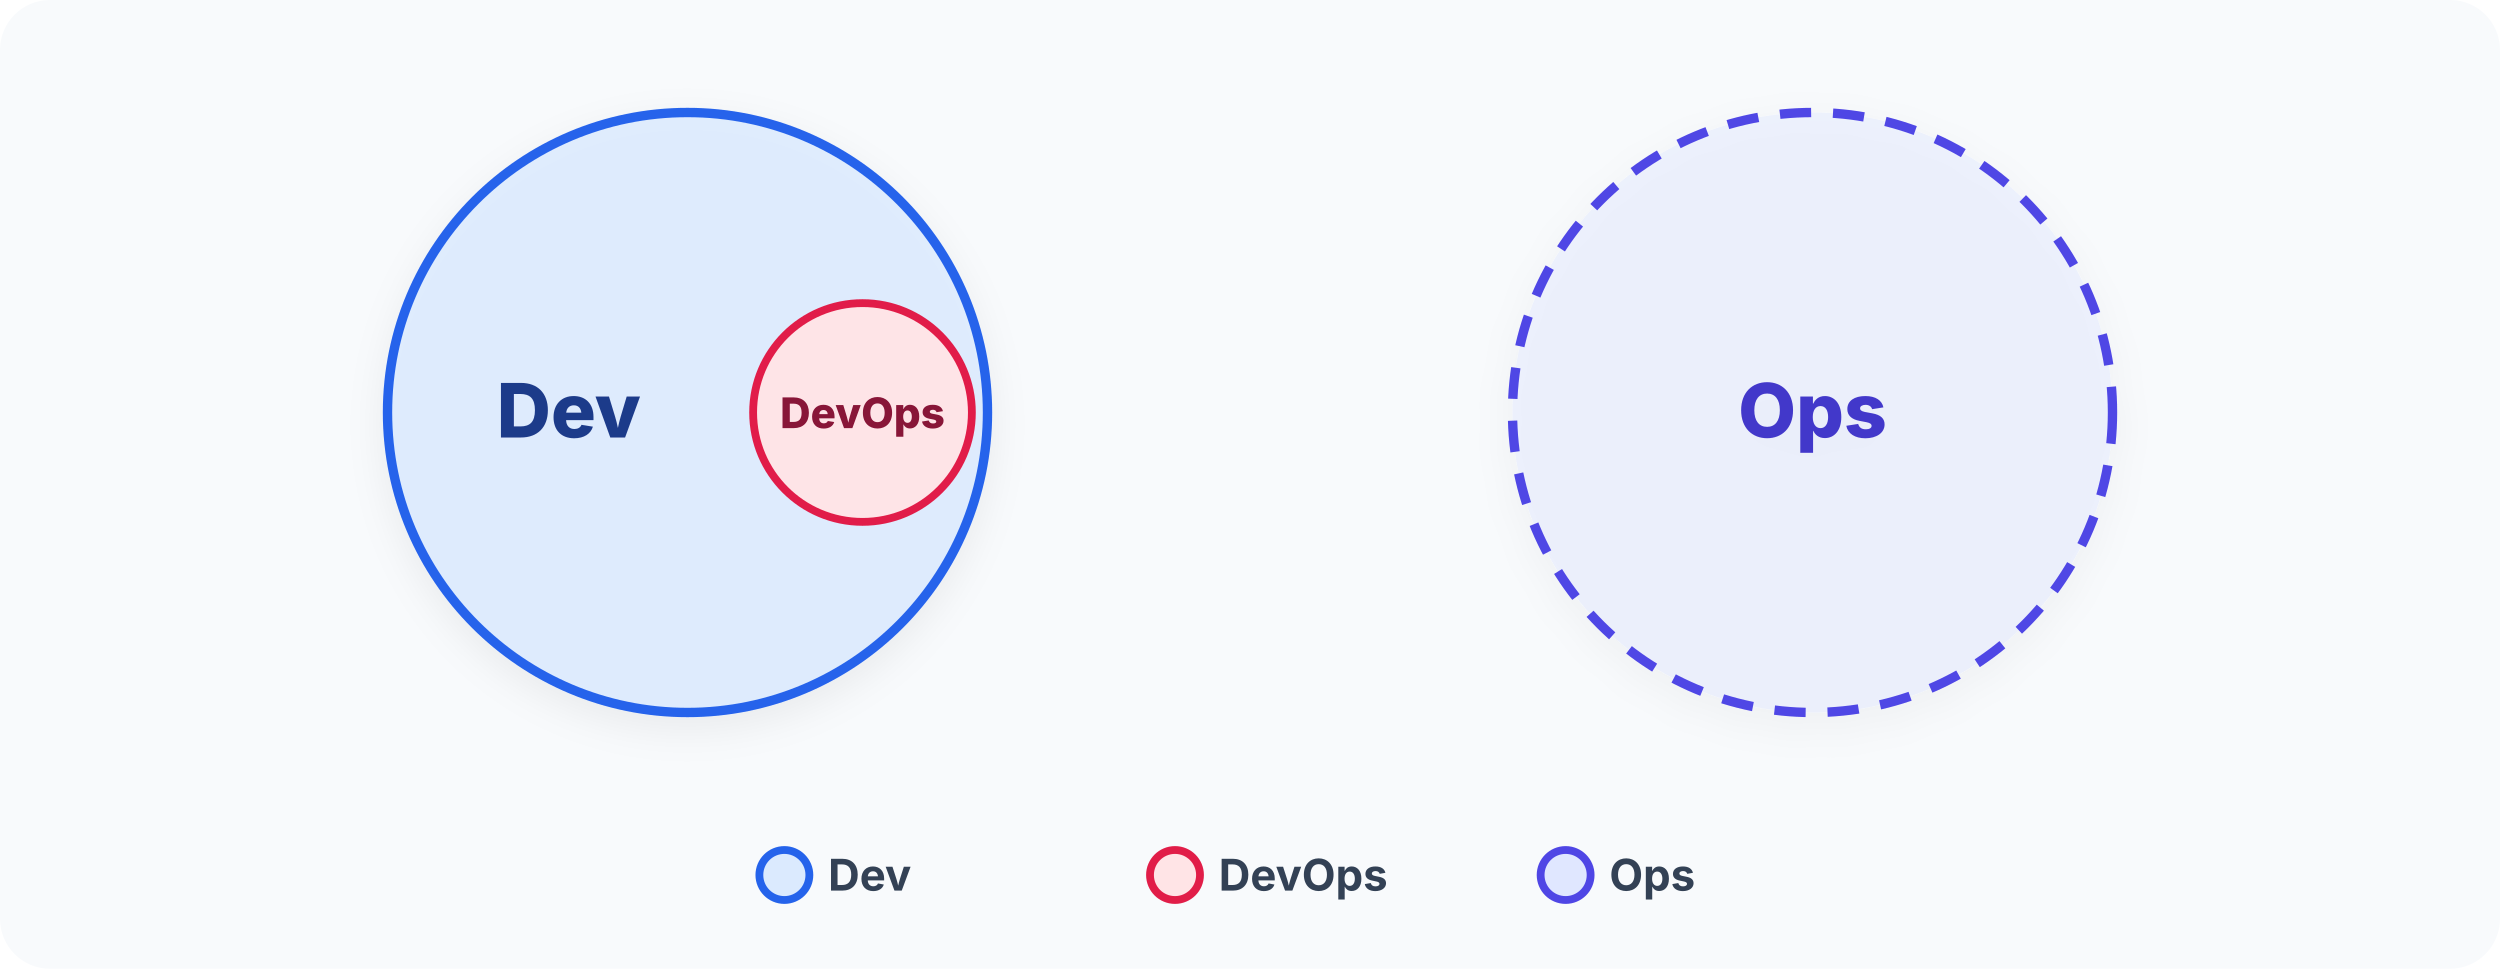
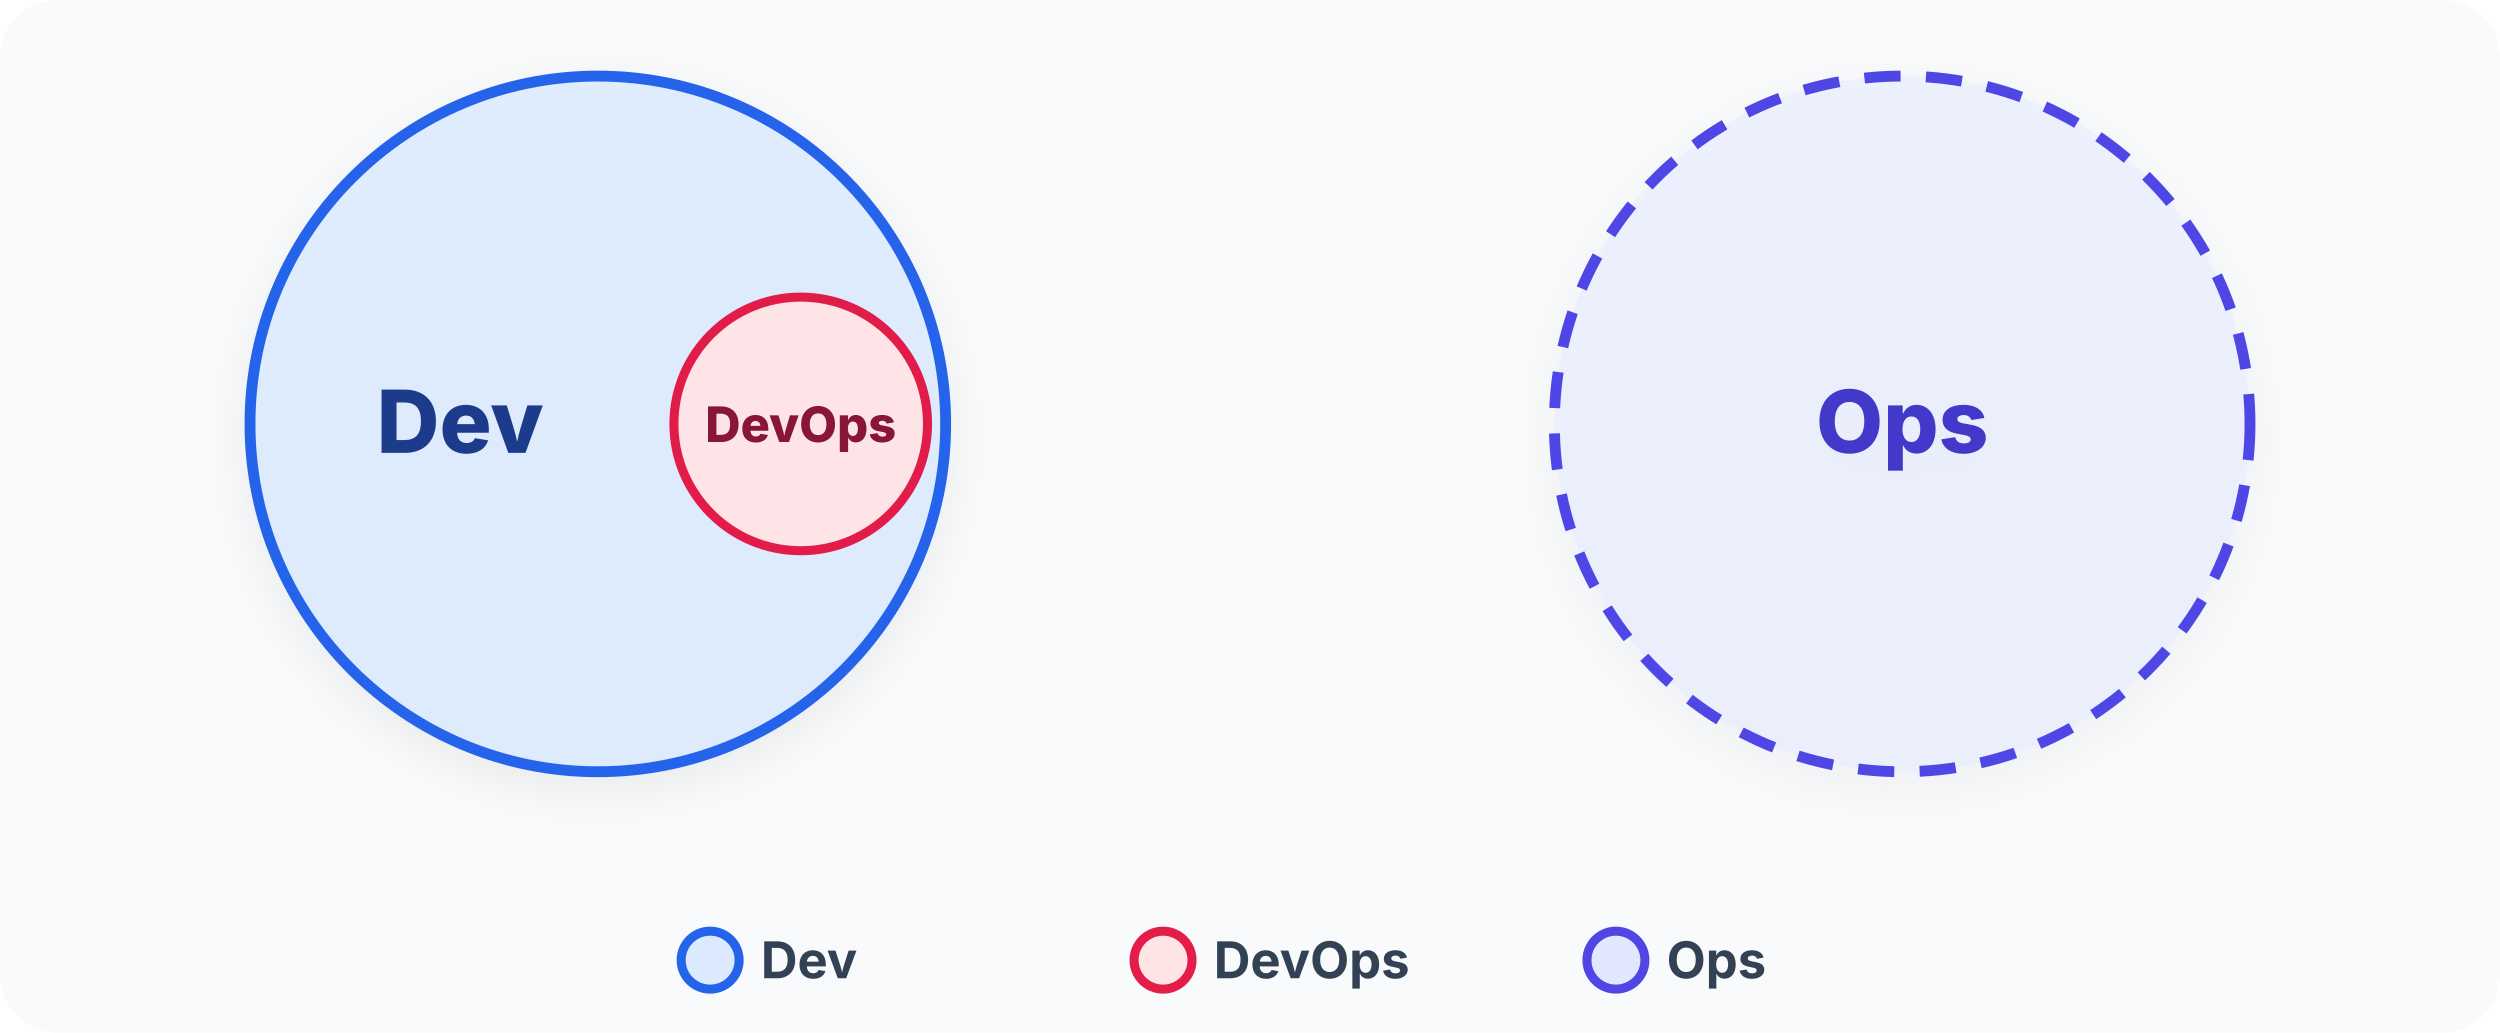
- <svg xmlns="http://www.w3.org/2000/svg" viewBox="0 0 800 310" width="800" height="310" font-family="'Inter', -apple-system, BlinkMacSystemFont, 'Segoe UI', sans-serif">
+ <svg xmlns="http://www.w3.org/2000/svg" viewBox="55 15 690 285" width="690" height="285" font-family="'Inter', -apple-system, BlinkMacSystemFont, 'Segoe UI', sans-serif">
  <defs>
    <filter id="tpShadow" x="-10%" y="-10%" width="120%" height="125%">
      <feDropShadow dx="0" dy="4" stdDeviation="6" flood-color="#0f172a" flood-opacity="0.07" />
    </filter>
  </defs>
-   <rect width="800" height="310" rx="16" fill="#f8fafc" />
+   <rect x="55" y="15" width="690" height="285" rx="16" fill="#f8fafc" />
  <g filter="url(#tpShadow)">
    <circle cx="220" cy="132" r="96" fill="#dbeafe" fill-opacity="0.85" stroke="#2563eb" stroke-width="3" />
    <text x="182" y="140" font-size="24" font-weight="800" fill="#1e3a8a" text-anchor="middle">Dev</text>
    <circle cx="276" cy="132" r="35" fill="#ffe4e6" fill-opacity="0.95" stroke="#e11d48" stroke-width="2.5" />
    <text x="276" y="137" font-size="13.5" font-weight="800" fill="#881337" text-anchor="middle">DevOps</text>
    <circle cx="580" cy="132" r="96" fill="#e0e7ff" fill-opacity="0.45" stroke="#4f46e5" stroke-width="3" stroke-dasharray="10 7" />
    <text x="580" y="140" font-size="24" font-weight="800" fill="#4338ca" text-anchor="middle">Ops</text>
  </g>
  <g>
    <circle cx="251.0" cy="280" r="8" fill="#dbeafe" stroke="#2563eb" stroke-width="2.5" />
    <text x="265.0" y="285" font-size="14" font-weight="700" fill="#334155">Dev</text>
    <circle cx="376.0" cy="280" r="8" fill="#ffe4e6" stroke="#e11d48" stroke-width="2.5" />
    <text x="390.0" y="285" font-size="14" font-weight="700" fill="#334155">DevOps</text>
    <circle cx="501.0" cy="280" r="8" fill="#e0e7ff" stroke="#4f46e5" stroke-width="2.5" />
    <text x="515.0" y="285" font-size="14" font-weight="700" fill="#334155">Ops</text>
  </g>
</svg>
